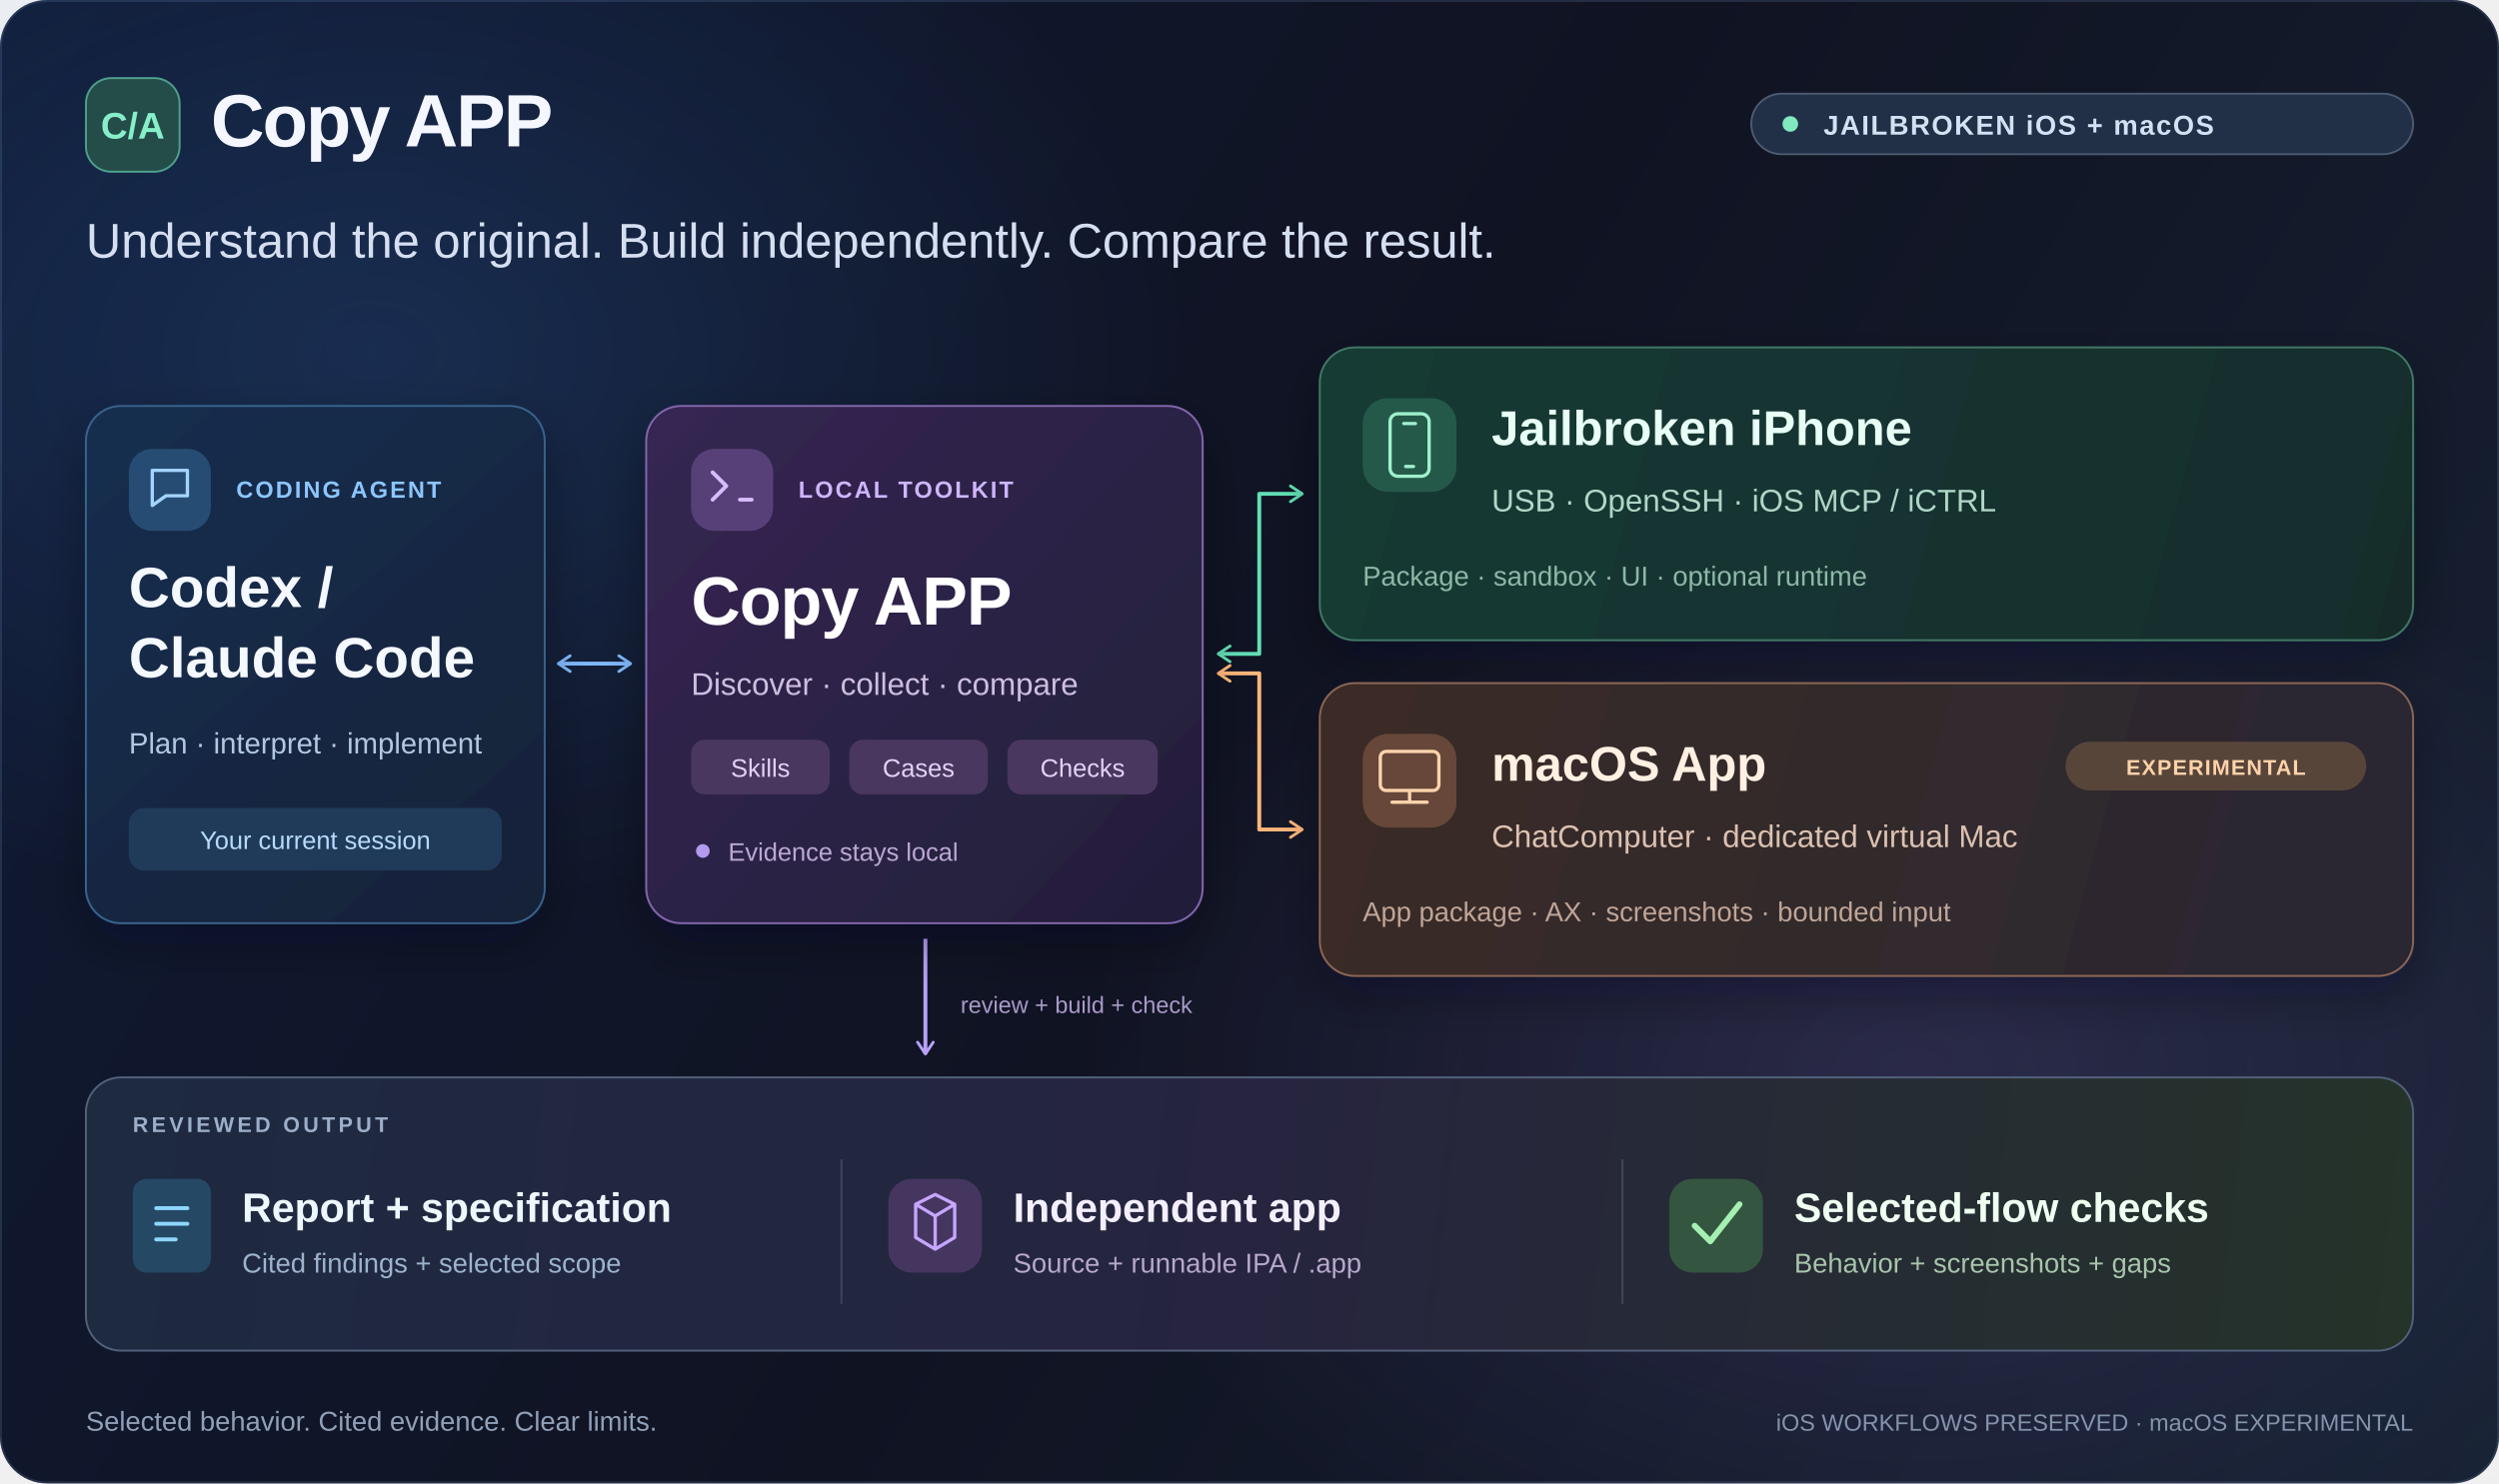
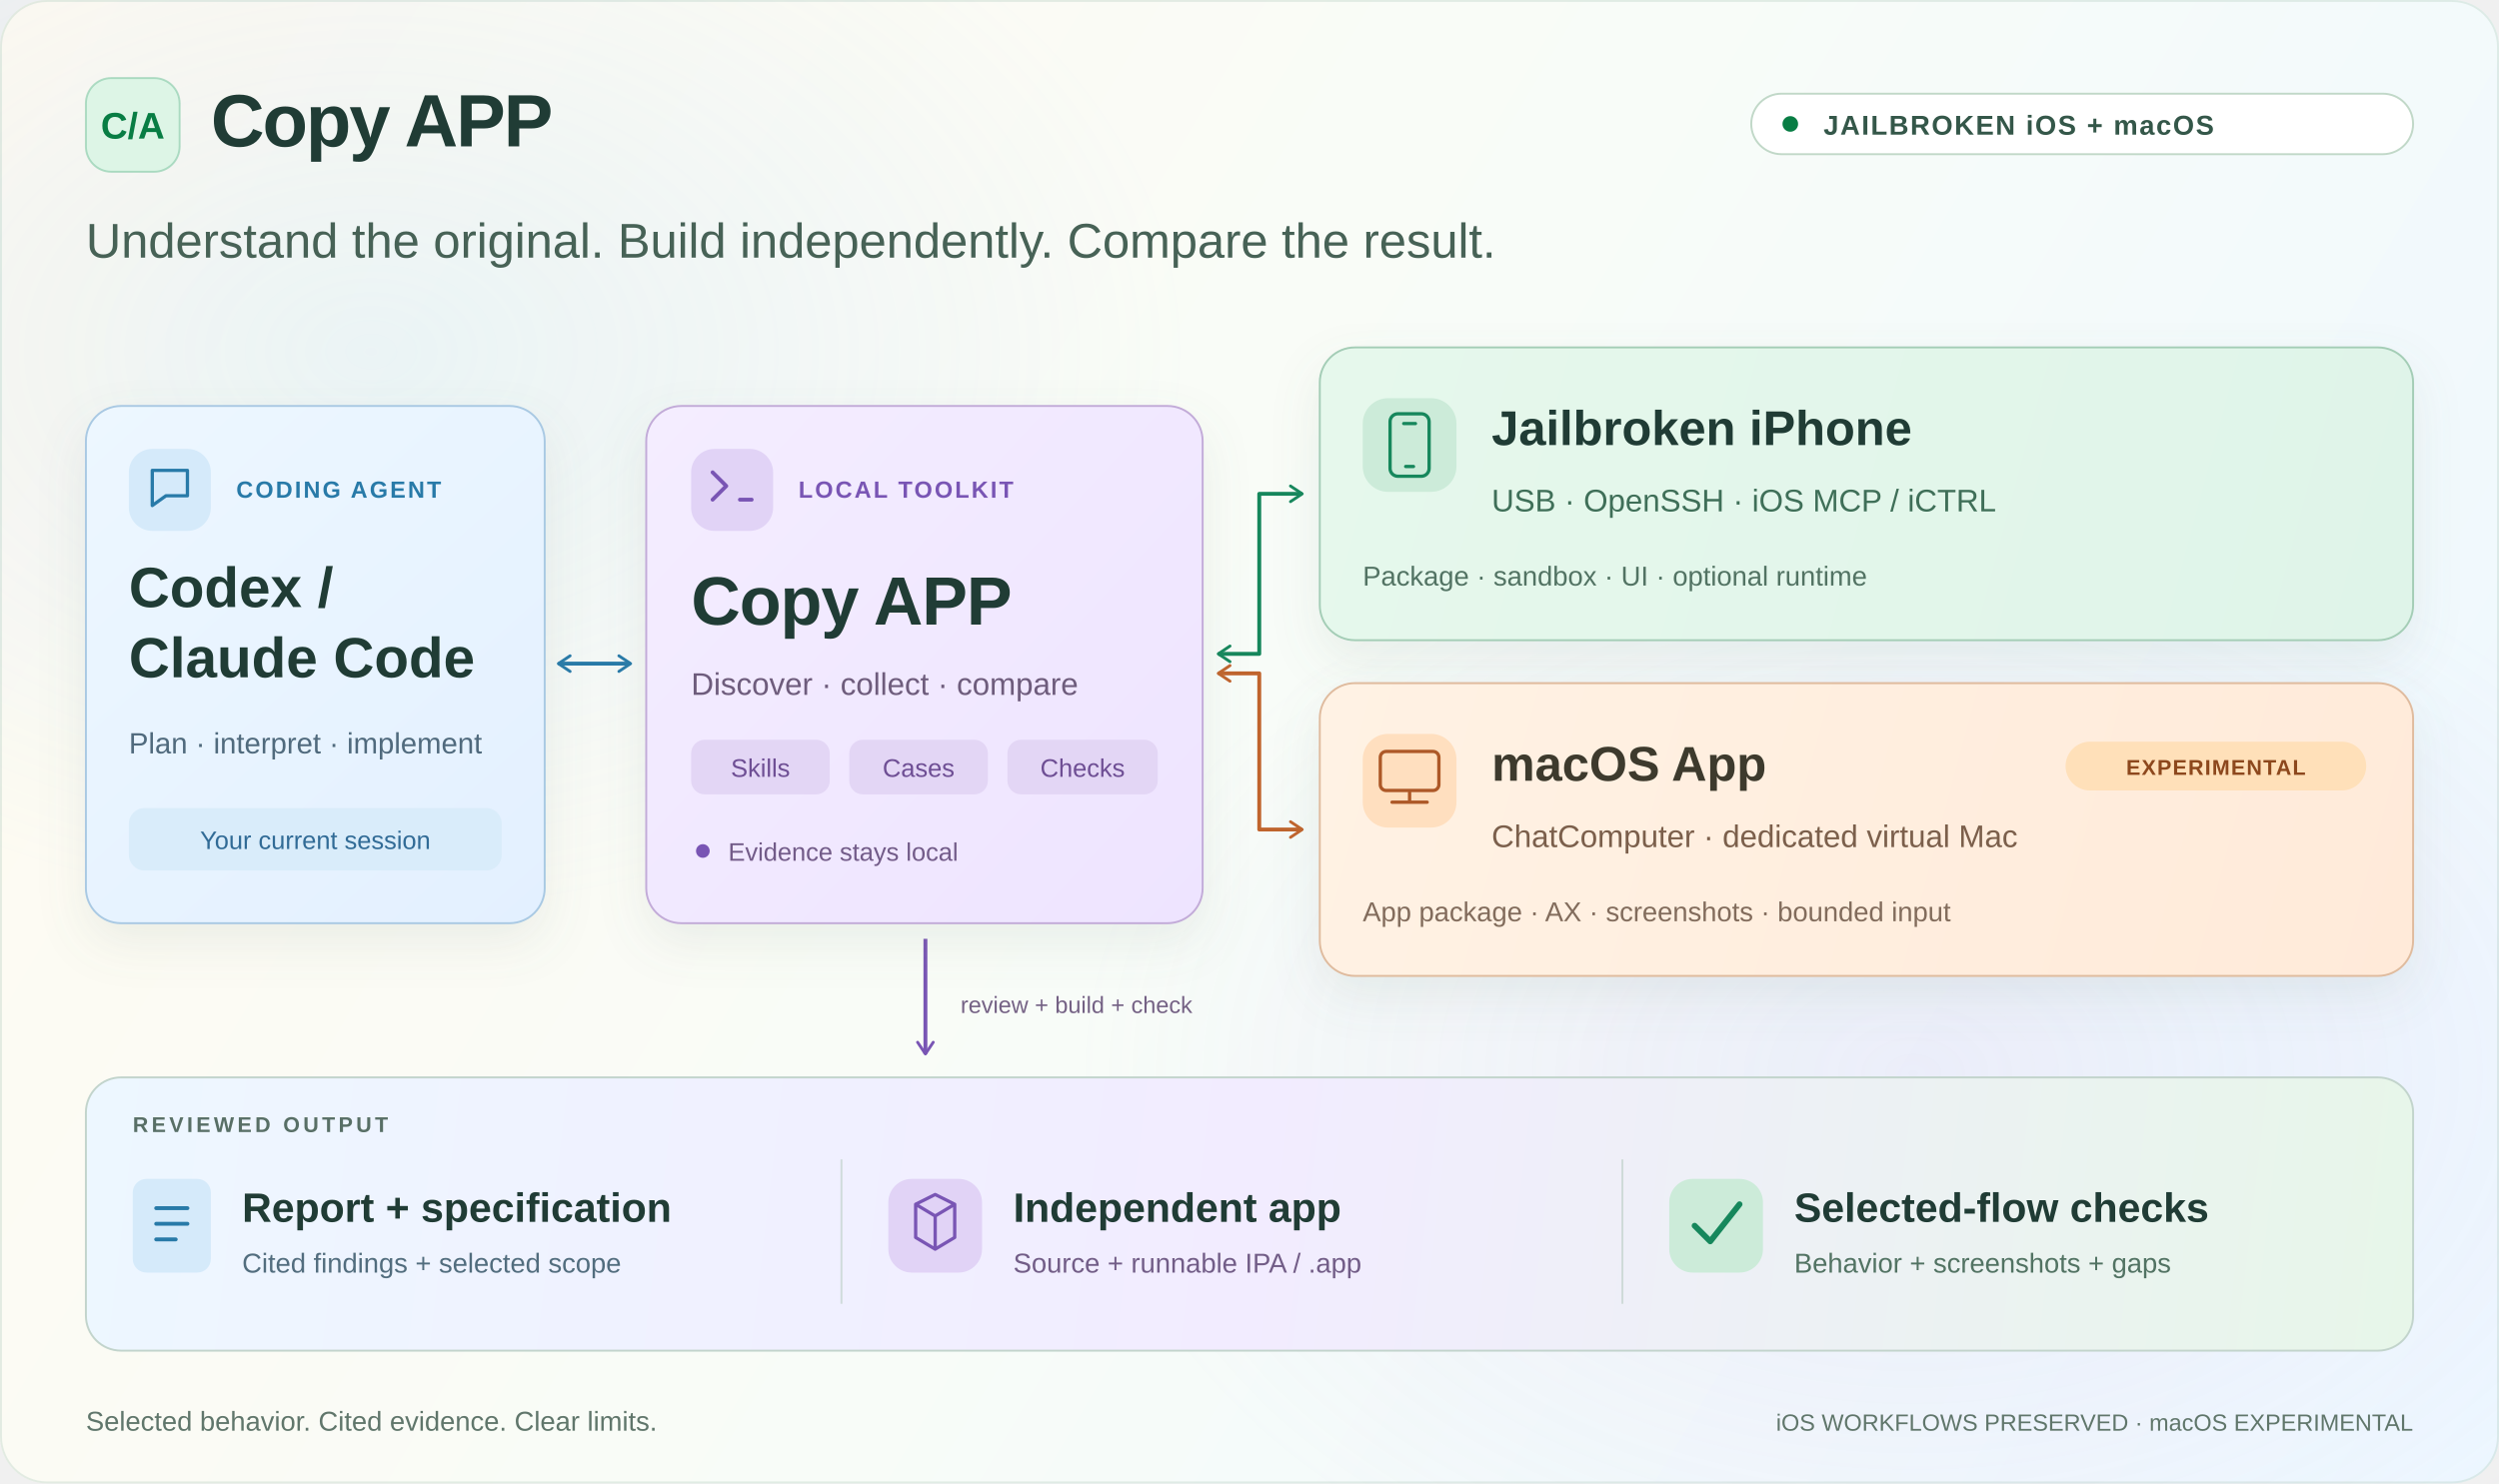
<svg xmlns="http://www.w3.org/2000/svg" width="1280" height="760" viewBox="0 0 1280 760" fill="none" role="img" aria-labelledby="title description">
  <defs>
    <linearGradient id="background" x1="0" y1="0" x2="1280" y2="760" gradientUnits="userSpaceOnUse">
-       <stop stop-color="#101b36" />
-       <stop offset=".5" stop-color="#101322" />
-       <stop offset="1" stop-color="#172234" />
+       <stop stop-color="#fffaf0" />
+       <stop offset=".5" stop-color="#f8fcf8" />
+       <stop offset="1" stop-color="#edf7ff" />
    </linearGradient>
    <radialGradient id="blue">
-       <stop stop-color="#459bff" stop-opacity=".16" />
-       <stop offset="1" stop-color="#459bff" stop-opacity="0" />
+       <stop stop-color="#8ecbff" stop-opacity=".16" />
+       <stop offset="1" stop-color="#8ecbff" stop-opacity="0" />
    </radialGradient>
    <radialGradient id="purple">
-       <stop stop-color="#b68aff" stop-opacity=".14" />
-       <stop offset="1" stop-color="#b68aff" stop-opacity="0" />
+       <stop stop-color="#bca3ed" stop-opacity=".14" />
+       <stop offset="1" stop-color="#bca3ed" stop-opacity="0" />
    </radialGradient>
    <linearGradient id="agent" x1="44" y1="208" x2="279" y2="473" gradientUnits="userSpaceOnUse">
-       <stop stop-color="#172e4f" />
-       <stop offset="1" stop-color="#142238" />
+       <stop stop-color="#edf7ff" />
+       <stop offset="1" stop-color="#e3f0ff" />
    </linearGradient>
    <linearGradient id="cli" x1="331" y1="208" x2="616" y2="473" gradientUnits="userSpaceOnUse">
-       <stop stop-color="#352653" />
-       <stop offset="1" stop-color="#221e39" />
+       <stop stop-color="#f4edff" />
+       <stop offset="1" stop-color="#eee4ff" />
    </linearGradient>
    <linearGradient id="ios" x1="676" y1="178" x2="1236" y2="328" gradientUnits="userSpaceOnUse">
-       <stop stop-color="#153b34" />
-       <stop offset="1" stop-color="#162c2c" />
+       <stop stop-color="#e6f8ec" />
+       <stop offset="1" stop-color="#dff4e9" />
    </linearGradient>
    <linearGradient id="mac" x1="676" y1="350" x2="1236" y2="500" gradientUnits="userSpaceOnUse">
-       <stop stop-color="#3b2c26" />
-       <stop offset="1" stop-color="#292732" />
+       <stop stop-color="#fff2e4" />
+       <stop offset="1" stop-color="#ffead9" />
    </linearGradient>
    <linearGradient id="output" x1="44" y1="552" x2="1236" y2="692" gradientUnits="userSpaceOnUse">
-       <stop stop-color="#1d2a40" />
-       <stop offset=".5" stop-color="#26243f" />
-       <stop offset="1" stop-color="#253329" />
+       <stop stop-color="#edf7ff" />
+       <stop offset=".5" stop-color="#f2ecff" />
+       <stop offset="1" stop-color="#e7f6e9" />
    </linearGradient>
    <filter id="shadow" x="-15%" y="-15%" width="130%" height="145%">
-       <feDropShadow dx="0" dy="10" stdDeviation="12" flood-color="#050a16" flood-opacity=".32" />
+       <feDropShadow dx="0" dy="10" stdDeviation="12" flood-color="#6f9180" flood-opacity=".12" />
    </filter>
    <marker id="arrowBlue" viewBox="0 0 10 10" refX="8" refY="5" markerWidth="5" markerHeight="5" orient="auto-start-reverse">
-       <path d="m2 1 6 4-6 4" stroke="#81baff" stroke-width="1.5" stroke-linecap="round" stroke-linejoin="round" />
+       <path d="m2 1 6 4-6 4" stroke="#287aa8" stroke-width="1.5" stroke-linecap="round" stroke-linejoin="round" />
    </marker>
    <marker id="arrowGreen" viewBox="0 0 10 10" refX="8" refY="5" markerWidth="5" markerHeight="5" orient="auto-start-reverse">
-       <path d="m2 1 6 4-6 4" stroke="#62dfb5" stroke-width="1.5" stroke-linecap="round" stroke-linejoin="round" />
+       <path d="m2 1 6 4-6 4" stroke="#16875c" stroke-width="1.5" stroke-linecap="round" stroke-linejoin="round" />
    </marker>
    <marker id="arrowOrange" viewBox="0 0 10 10" refX="8" refY="5" markerWidth="5" markerHeight="5" orient="auto-start-reverse">
-       <path d="m2 1 6 4-6 4" stroke="#ffb77b" stroke-width="1.5" stroke-linecap="round" stroke-linejoin="round" />
+       <path d="m2 1 6 4-6 4" stroke="#c0642d" stroke-width="1.5" stroke-linecap="round" stroke-linejoin="round" />
    </marker>
    <marker id="arrowPurple" viewBox="0 0 10 10" refX="8" refY="5" markerWidth="5" markerHeight="5" orient="auto">
-       <path d="m2 1 6 4-6 4" stroke="#b9a0f9" stroke-width="1.5" stroke-linecap="round" stroke-linejoin="round" />
+       <path d="m2 1 6 4-6 4" stroke="#7955b4" stroke-width="1.5" stroke-linecap="round" stroke-linejoin="round" />
    </marker>
  </defs>
  <rect width="1280" height="760" rx="24" fill="url(#background)" />
-   <rect x=".5" y=".5" width="1279" height="759" rx="23.5" stroke="#4c6081" stroke-opacity=".35" />
+   <rect x=".5" y=".5" width="1279" height="759" rx="23.5" stroke="#b5cdbf" stroke-opacity=".35" />
  <ellipse cx="190" cy="180" rx="420" ry="290" fill="url(#blue)" />
  <ellipse cx="980" cy="550" rx="430" ry="300" fill="url(#purple)" />
  <g font-family="-apple-system,BlinkMacSystemFont,'Segoe UI',Arial,sans-serif">
-     <rect x="44" y="40" width="48" height="48" rx="13" fill="#244c49" stroke="#6fe3bc" stroke-opacity=".6" />
-     <text x="68" y="71" text-anchor="middle" fill="#86efca" font-size="19" font-weight="700">C/A</text>
-     <text x="108" y="75" fill="#f4f7ff" font-size="38" font-weight="750" letter-spacing="-1">Copy APP</text>
-     <rect x="897" y="48" width="339" height="31" rx="15.5" fill="#213047" stroke="#4b5a71" />
-     <circle cx="917" cy="63.5" r="4" fill="#80e9c0" />
-     <text x="934" y="69" fill="#d3e1f3" font-size="14" font-weight="600" letter-spacing=".8">JAILBROKEN iOS + macOS</text>
-     <text x="44" y="132" fill="#d5dff1" font-size="25" font-weight="500">Understand the original. Build independently. Compare the result.</text>
-     <path d="M286 340H323" stroke="#81baff" stroke-width="2" marker-start="url(#arrowBlue)" marker-end="url(#arrowBlue)" />
-     <path d="M624 335H645V253H667" stroke="#62dfb5" stroke-width="2" stroke-linejoin="round" marker-start="url(#arrowGreen)" marker-end="url(#arrowGreen)" />
-     <path d="M624 345H645V425H667" stroke="#ffb77b" stroke-width="2" stroke-linejoin="round" marker-start="url(#arrowOrange)" marker-end="url(#arrowOrange)" />
-     <path d="M474 481V540" stroke="#b9a0f9" stroke-width="2" marker-end="url(#arrowPurple)" />
-     <text x="492" y="519" fill="#a999c8" font-size="12">review + build + check</text>
+     <rect x="44" y="40" width="48" height="48" rx="13" fill="#ddf5e6" stroke="#83c8a6" stroke-opacity=".6" />
+     <text x="68" y="71" text-anchor="middle" fill="#087d44" font-size="19" font-weight="700">C/A</text>
+     <text x="108" y="75" fill="#203c35" font-size="38" font-weight="750" letter-spacing="-1">Copy APP</text>
+     <rect x="897" y="48" width="339" height="31" rx="15.5" fill="#ffffff" stroke="#c1d8c8" />
+     <circle cx="917" cy="63.5" r="4" fill="#087d44" />
+     <text x="934" y="69" fill="#345749" font-size="14" font-weight="600" letter-spacing=".8">JAILBROKEN iOS + macOS</text>
+     <text x="44" y="132" fill="#476256" font-size="25" font-weight="500">Understand the original. Build independently. Compare the result.</text>
+     <path d="M286 340H323" stroke="#287aa8" stroke-width="2" marker-start="url(#arrowBlue)" marker-end="url(#arrowBlue)" />
+     <path d="M624 335H645V253H667" stroke="#16875c" stroke-width="2" stroke-linejoin="round" marker-start="url(#arrowGreen)" marker-end="url(#arrowGreen)" />
+     <path d="M624 345H645V425H667" stroke="#c0642d" stroke-width="2" stroke-linejoin="round" marker-start="url(#arrowOrange)" marker-end="url(#arrowOrange)" />
+     <path d="M474 481V540" stroke="#7955b4" stroke-width="2" marker-end="url(#arrowPurple)" />
+     <text x="492" y="519" fill="#746184" font-size="12">review + build + check</text>
    <g filter="url(#shadow)">
-       <rect x="44" y="208" width="235" height="265" rx="18" fill="url(#agent)" stroke="#39638c" />
+       <rect x="44" y="208" width="235" height="265" rx="18" fill="url(#agent)" stroke="#a9c9e3" />
    </g>
-     <rect x="66" y="230" width="42" height="42" rx="12" fill="#264c73" />
-     <path d="M78 241h18v13H85l-7 5z" stroke="#a5d5ff" stroke-width="1.7" stroke-linejoin="round" />
-     <text x="121" y="255" fill="#8dc6ff" font-size="12" font-weight="700" letter-spacing="1.1">CODING AGENT</text>
-     <text x="66" y="311" fill="#f4f8ff" font-size="29" font-weight="700">Codex /</text>
-     <text x="66" y="347" fill="#f4f8ff" font-size="29" font-weight="700">Claude Code</text>
-     <text x="66" y="386" fill="#b2c8e0" font-size="15">Plan · interpret · implement</text>
-     <rect x="66" y="414" width="191" height="32" rx="8" fill="#203b59" />
-     <text x="161.5" y="435" text-anchor="middle" fill="#b8daff" font-size="13">Your current session</text>
+     <rect x="66" y="230" width="42" height="42" rx="12" fill="#d5eafa" />
+     <path d="M78 241h18v13H85l-7 5z" stroke="#287aa8" stroke-width="1.7" stroke-linejoin="round" />
+     <text x="121" y="255" fill="#287aa8" font-size="12" font-weight="700" letter-spacing="1.1">CODING AGENT</text>
+     <text x="66" y="311" fill="#203c35" font-size="29" font-weight="700">Codex /</text>
+     <text x="66" y="347" fill="#203c35" font-size="29" font-weight="700">Claude Code</text>
+     <text x="66" y="386" fill="#506a7d" font-size="15">Plan · interpret · implement</text>
+     <rect x="66" y="414" width="191" height="32" rx="8" fill="#d9ecfa" />
+     <text x="161.5" y="435" text-anchor="middle" fill="#316b96" font-size="13">Your current session</text>
    <g filter="url(#shadow)">
-       <rect x="331" y="208" width="285" height="265" rx="18" fill="url(#cli)" stroke="#8266ab" />
+       <rect x="331" y="208" width="285" height="265" rx="18" fill="url(#cli)" stroke="#c2abd8" />
    </g>
-     <rect x="354" y="230" width="42" height="42" rx="12" fill="#574078" />
-     <path d="m365 242 7 7-7 7m14 0h6" stroke="#d6bcff" stroke-width="2" stroke-linecap="round" stroke-linejoin="round" />
-     <text x="409" y="255" fill="#d0b6ff" font-size="12" font-weight="700" letter-spacing="1.1">LOCAL TOOLKIT</text>
-     <text x="354" y="320" fill="#fff" font-size="35" font-weight="750" letter-spacing="-.5">Copy APP</text>
-     <text x="354" y="356" fill="#cfbfdf" font-size="16">Discover · collect · compare</text>
-     <g font-size="13" text-anchor="middle" fill="#e0d3f4">
-       <rect x="354" y="379" width="71" height="28" rx="7" fill="#49375f" />
+     <rect x="354" y="230" width="42" height="42" rx="12" fill="#e1d3f6" />
+     <path d="m365 242 7 7-7 7m14 0h6" stroke="#7955b4" stroke-width="2" stroke-linecap="round" stroke-linejoin="round" />
+     <text x="409" y="255" fill="#7955b4" font-size="12" font-weight="700" letter-spacing="1.1">LOCAL TOOLKIT</text>
+     <text x="354" y="320" fill="#203c35" font-size="35" font-weight="750" letter-spacing="-.5">Copy APP</text>
+     <text x="354" y="356" fill="#6e5c7c" font-size="16">Discover · collect · compare</text>
+     <g font-size="13" text-anchor="middle" fill="#6e4e94">
+       <rect x="354" y="379" width="71" height="28" rx="7" fill="#e3d6f5" />
      <text x="389.5" y="398">Skills</text>
-       <rect x="435" y="379" width="71" height="28" rx="7" fill="#49375f" />
+       <rect x="435" y="379" width="71" height="28" rx="7" fill="#e3d6f5" />
      <text x="470.5" y="398">Cases</text>
-       <rect x="516" y="379" width="77" height="28" rx="7" fill="#49375f" />
+       <rect x="516" y="379" width="77" height="28" rx="7" fill="#e3d6f5" />
      <text x="554.5" y="398">Checks</text>
    </g>
-     <circle cx="360" cy="436" r="3.5" fill="#b39aef" />
-     <text x="373" y="441" fill="#bba8d4" font-size="13">Evidence stays local</text>
+     <circle cx="360" cy="436" r="3.5" fill="#7955b4" />
+     <text x="373" y="441" fill="#725b88" font-size="13">Evidence stays local</text>
    <g filter="url(#shadow)">
-       <rect x="676" y="178" width="560" height="150" rx="18" fill="url(#ios)" stroke="#417866" />
+       <rect x="676" y="178" width="560" height="150" rx="18" fill="url(#ios)" stroke="#a4cdb6" />
    </g>
-     <rect x="698" y="204" width="48" height="48" rx="13" fill="#24594a" />
-     <rect x="712" y="212" width="20" height="32" rx="4" stroke="#a0f0cd" stroke-width="1.7" />
-     <path d="M719 217h6m-5 22h4" stroke="#a0f0cd" stroke-width="1.7" stroke-linecap="round" />
-     <text x="764" y="228" fill="#e7fff4" font-size="25" font-weight="700">Jailbroken iPhone</text>
-     <text x="764" y="262" fill="#b0d6c7" font-size="16">USB · OpenSSH · iOS MCP / iCTRL</text>
-     <text x="698" y="300" fill="#8eb7a7" font-size="14">Package · sandbox · UI · optional runtime</text>
+     <rect x="698" y="204" width="48" height="48" rx="13" fill="#ccebd9" />
+     <rect x="712" y="212" width="20" height="32" rx="4" stroke="#16875c" stroke-width="1.7" />
+     <path d="M719 217h6m-5 22h4" stroke="#16875c" stroke-width="1.7" stroke-linecap="round" />
+     <text x="764" y="228" fill="#203c35" font-size="25" font-weight="700">Jailbroken iPhone</text>
+     <text x="764" y="262" fill="#3f6f58" font-size="16">USB · OpenSSH · iOS MCP / iCTRL</text>
+     <text x="698" y="300" fill="#527363" font-size="14">Package · sandbox · UI · optional runtime</text>
    <g filter="url(#shadow)">
-       <rect x="676" y="350" width="560" height="150" rx="18" fill="url(#mac)" stroke="#8a6554" />
+       <rect x="676" y="350" width="560" height="150" rx="18" fill="url(#mac)" stroke="#dfbb9e" />
    </g>
-     <rect x="698" y="376" width="48" height="48" rx="13" fill="#664739" />
-     <rect x="707" y="385" width="30" height="20" rx="3" stroke="#ffd4ad" stroke-width="1.7" />
-     <path d="M722 406v5m-9 0h18" stroke="#ffd4ad" stroke-width="1.7" stroke-linecap="round" />
-     <text x="764" y="400" fill="#fff0e2" font-size="25" font-weight="700">macOS App</text>
-     <rect x="1058" y="380" width="154" height="25" rx="12.5" fill="#58453a" />
-     <text x="1135" y="397" text-anchor="middle" fill="#ffd3a9" font-size="11" font-weight="700" letter-spacing=".6">EXPERIMENTAL</text>
-     <text x="764" y="434" fill="#dcc1b1" font-size="16">ChatComputer · dedicated virtual Mac</text>
-     <text x="698" y="472" fill="#bfa598" font-size="14">App package · AX · screenshots · bounded input</text>
-     <rect x="44" y="552" width="1192" height="140" rx="18" fill="url(#output)" stroke="#52607a" />
-     <text x="68" y="580" fill="#9daec9" font-size="11" font-weight="700" letter-spacing="1.7">REVIEWED OUTPUT</text>
-     <path d="M431 594v74m400-74v74" stroke="#59647b" stroke-opacity=".5" />
-     <rect x="68" y="604" width="40" height="48" rx="7" fill="#254965" />
-     <path d="M80 619h16m-16 8h16m-16 8h10" stroke="#8fd6ff" stroke-width="2" stroke-linecap="round" />
-     <text x="124" y="626" fill="#eef6ff" font-size="21" font-weight="650">Report + specification</text>
-     <text x="124" y="652" fill="#9db3cc" font-size="14">Cited findings + selected scope</text>
-     <rect x="455" y="604" width="48" height="48" rx="12" fill="#453660" />
-     <path d="m469 617 10-5 10 5v17l-10 6-10-6zm0 0 10 6 10-6m-10 6v17" stroke="#c6a6ff" stroke-width="1.7" stroke-linejoin="round" />
-     <text x="519" y="626" fill="#f4efff" font-size="21" font-weight="650">Independent app</text>
-     <text x="519" y="652" fill="#b6a8cb" font-size="14">Source + runnable IPA / .app</text>
-     <rect x="855" y="604" width="48" height="48" rx="12" fill="#345540" />
-     <path d="m868 628 8 8 15-19" stroke="#a5efb3" stroke-width="3" stroke-linecap="round" stroke-linejoin="round" />
-     <text x="919" y="626" fill="#effff1" font-size="21" font-weight="650">Selected-flow checks</text>
-     <text x="919" y="652" fill="#a9c4ac" font-size="14">Behavior + screenshots + gaps</text>
-     <text x="44" y="733" fill="#91a0b8" font-size="14">Selected behavior. Cited evidence. Clear limits.</text>
-     <text x="1236" y="733" text-anchor="end" fill="#8493ab" font-size="12">iOS WORKFLOWS PRESERVED · macOS EXPERIMENTAL</text>
+     <rect x="698" y="376" width="48" height="48" rx="13" fill="#ffdfbf" />
+     <rect x="707" y="385" width="30" height="20" rx="3" stroke="#ad5827" stroke-width="1.7" />
+     <path d="M722 406v5m-9 0h18" stroke="#ad5827" stroke-width="1.7" stroke-linecap="round" />
+     <text x="764" y="400" fill="#3d3a2d" font-size="25" font-weight="700">macOS App</text>
+     <rect x="1058" y="380" width="154" height="25" rx="12.5" fill="#ffe0b9" />
+     <text x="1135" y="397" text-anchor="middle" fill="#8d481d" font-size="11" font-weight="700" letter-spacing=".6">EXPERIMENTAL</text>
+     <text x="764" y="434" fill="#7b5f4b" font-size="16">ChatComputer · dedicated virtual Mac</text>
+     <text x="698" y="472" fill="#826c5c" font-size="14">App package · AX · screenshots · bounded input</text>
+     <rect x="44" y="552" width="1192" height="140" rx="18" fill="url(#output)" stroke="#c2d4cc" />
+     <text x="68" y="580" fill="#586f66" font-size="11" font-weight="700" letter-spacing="1.7">REVIEWED OUTPUT</text>
+     <path d="M431 594v74m400-74v74" stroke="#afc7b9" stroke-opacity=".5" />
+     <rect x="68" y="604" width="40" height="48" rx="7" fill="#d5eafa" />
+     <path d="M80 619h16m-16 8h16m-16 8h10" stroke="#287aa8" stroke-width="2" stroke-linecap="round" />
+     <text x="124" y="626" fill="#203c35" font-size="21" font-weight="650">Report + specification</text>
+     <text x="124" y="652" fill="#526d7e" font-size="14">Cited findings + selected scope</text>
+     <rect x="455" y="604" width="48" height="48" rx="12" fill="#e1d3f6" />
+     <path d="m469 617 10-5 10 5v17l-10 6-10-6zm0 0 10 6 10-6m-10 6v17" stroke="#7955b4" stroke-width="1.7" stroke-linejoin="round" />
+     <text x="519" y="626" fill="#203c35" font-size="21" font-weight="650">Independent app</text>
+     <text x="519" y="652" fill="#725d87" font-size="14">Source + runnable IPA / .app</text>
+     <rect x="855" y="604" width="48" height="48" rx="12" fill="#ccebd9" />
+     <path d="m868 628 8 8 15-19" stroke="#16875c" stroke-width="3" stroke-linecap="round" stroke-linejoin="round" />
+     <text x="919" y="626" fill="#203c35" font-size="21" font-weight="650">Selected-flow checks</text>
+     <text x="919" y="652" fill="#527363" font-size="14">Behavior + screenshots + gaps</text>
+     <text x="44" y="733" fill="#60766b" font-size="14">Selected behavior. Cited evidence. Clear limits.</text>
+     <text x="1236" y="733" text-anchor="end" fill="#60766b" font-size="12">iOS WORKFLOWS PRESERVED · macOS EXPERIMENTAL</text>
  </g>
</svg>
